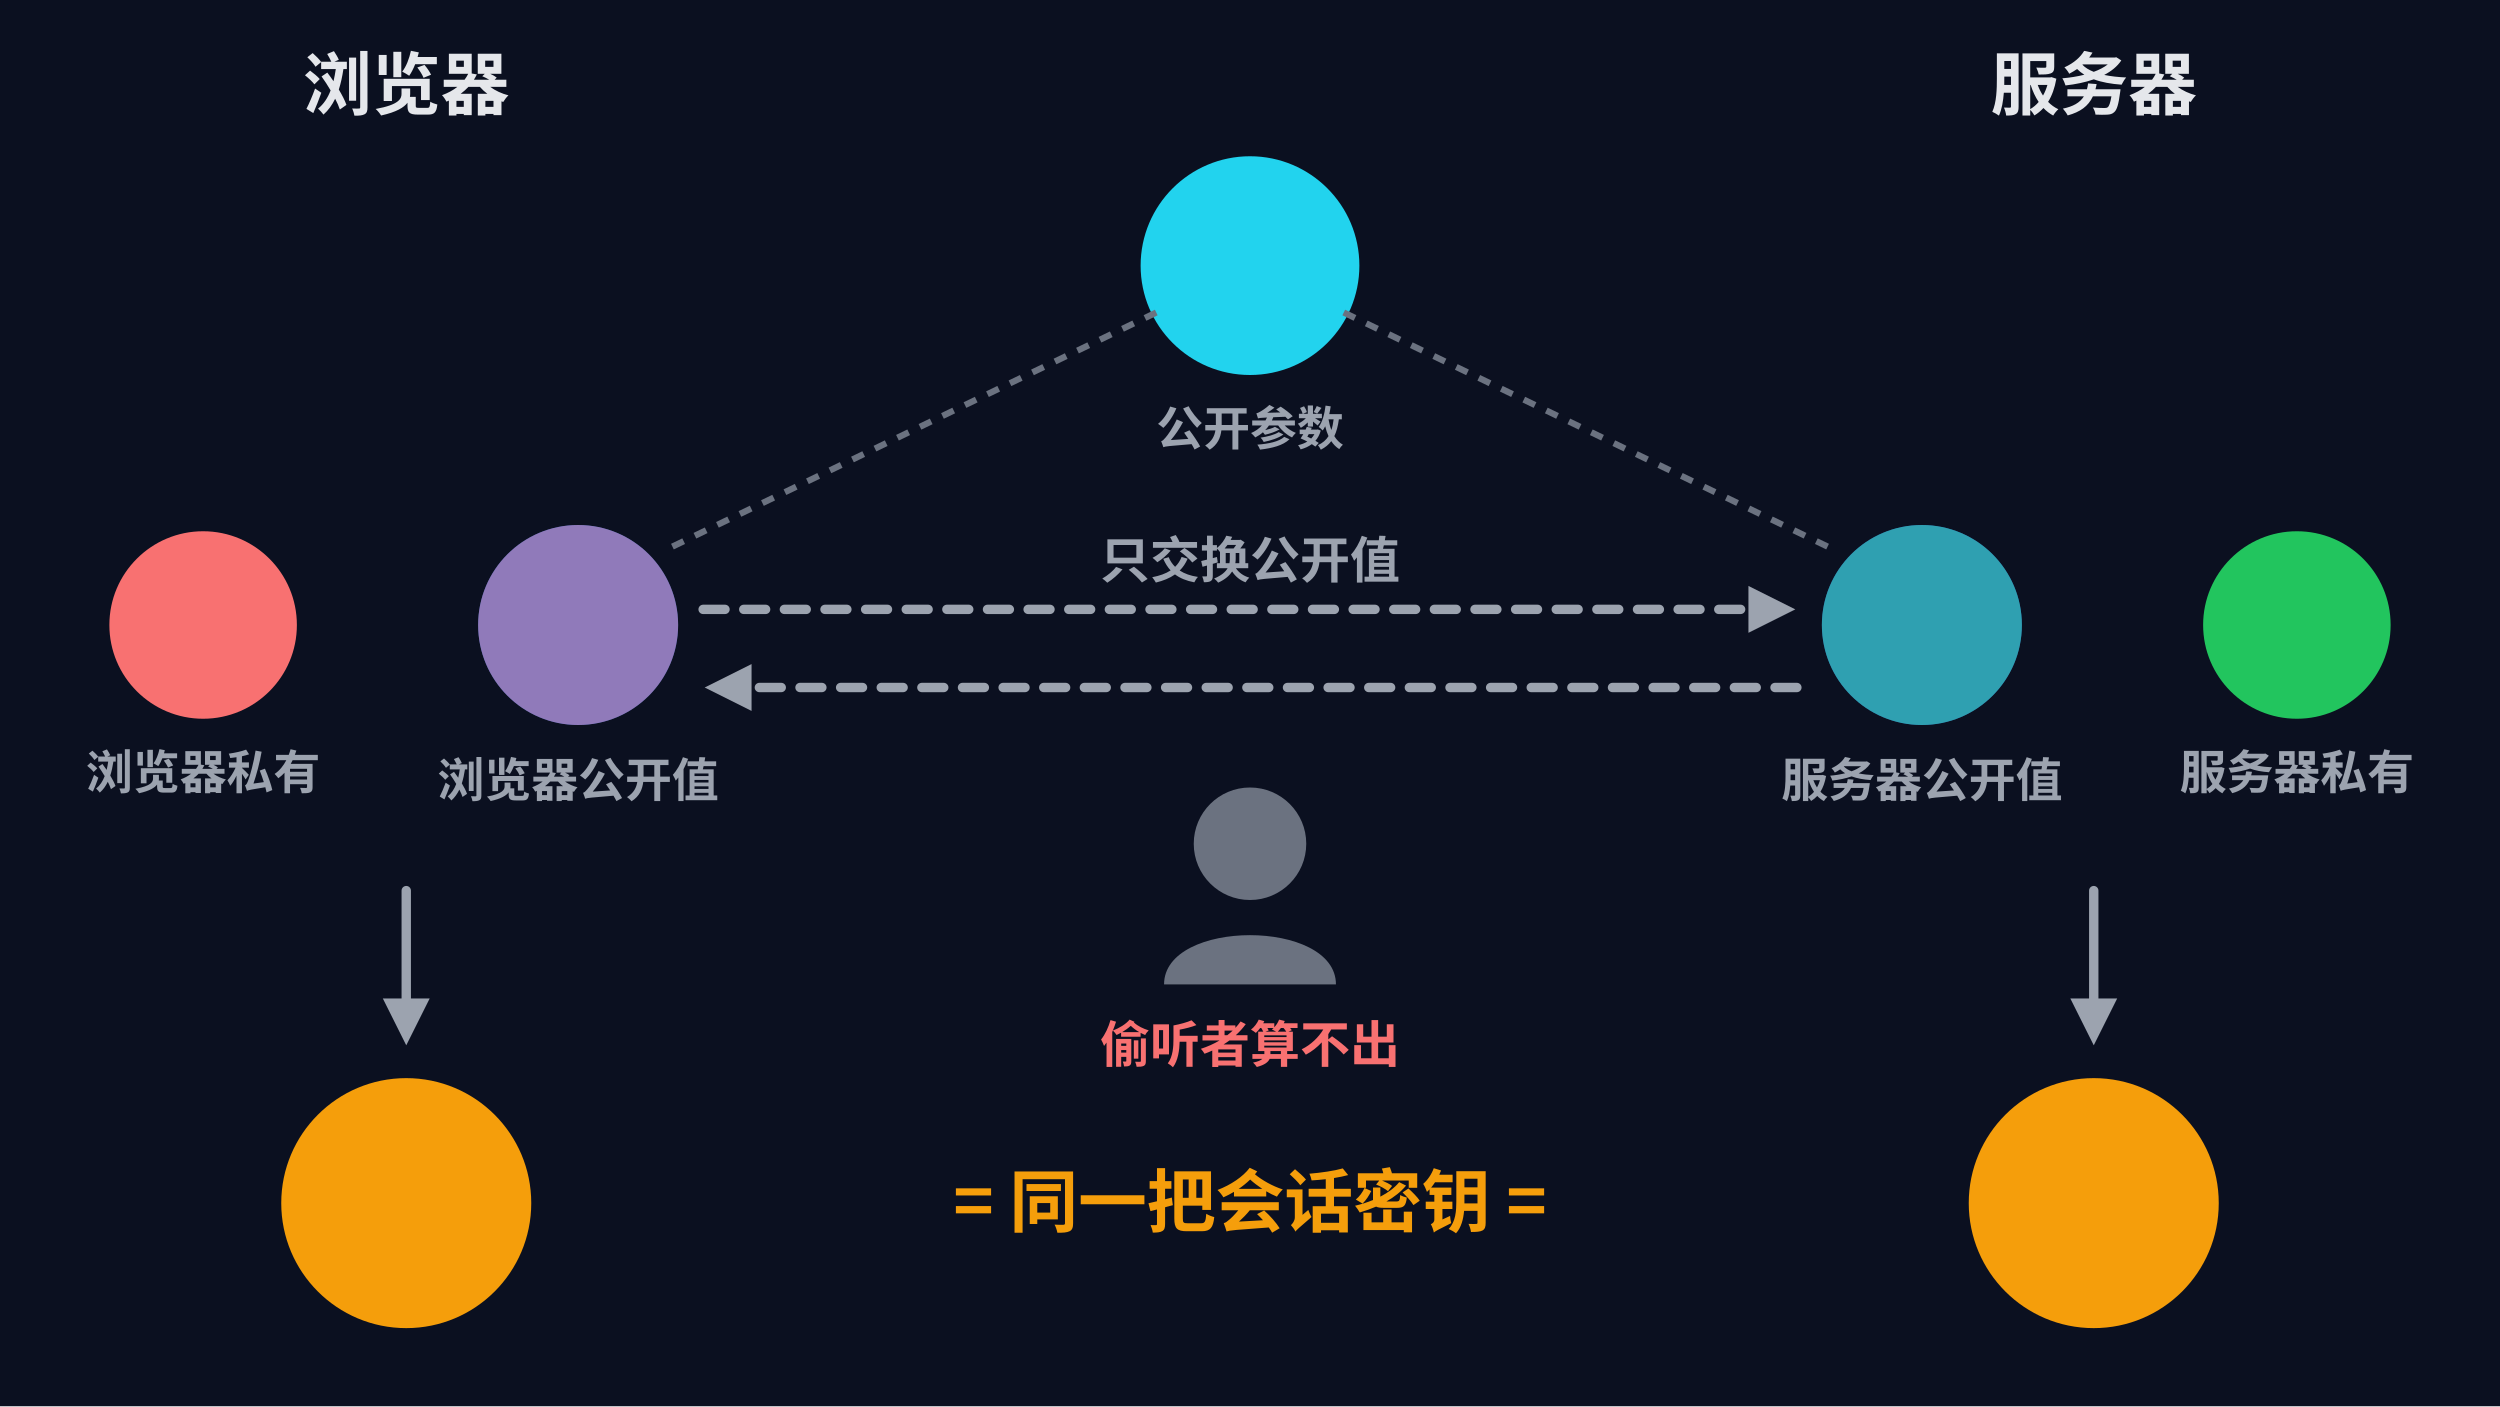
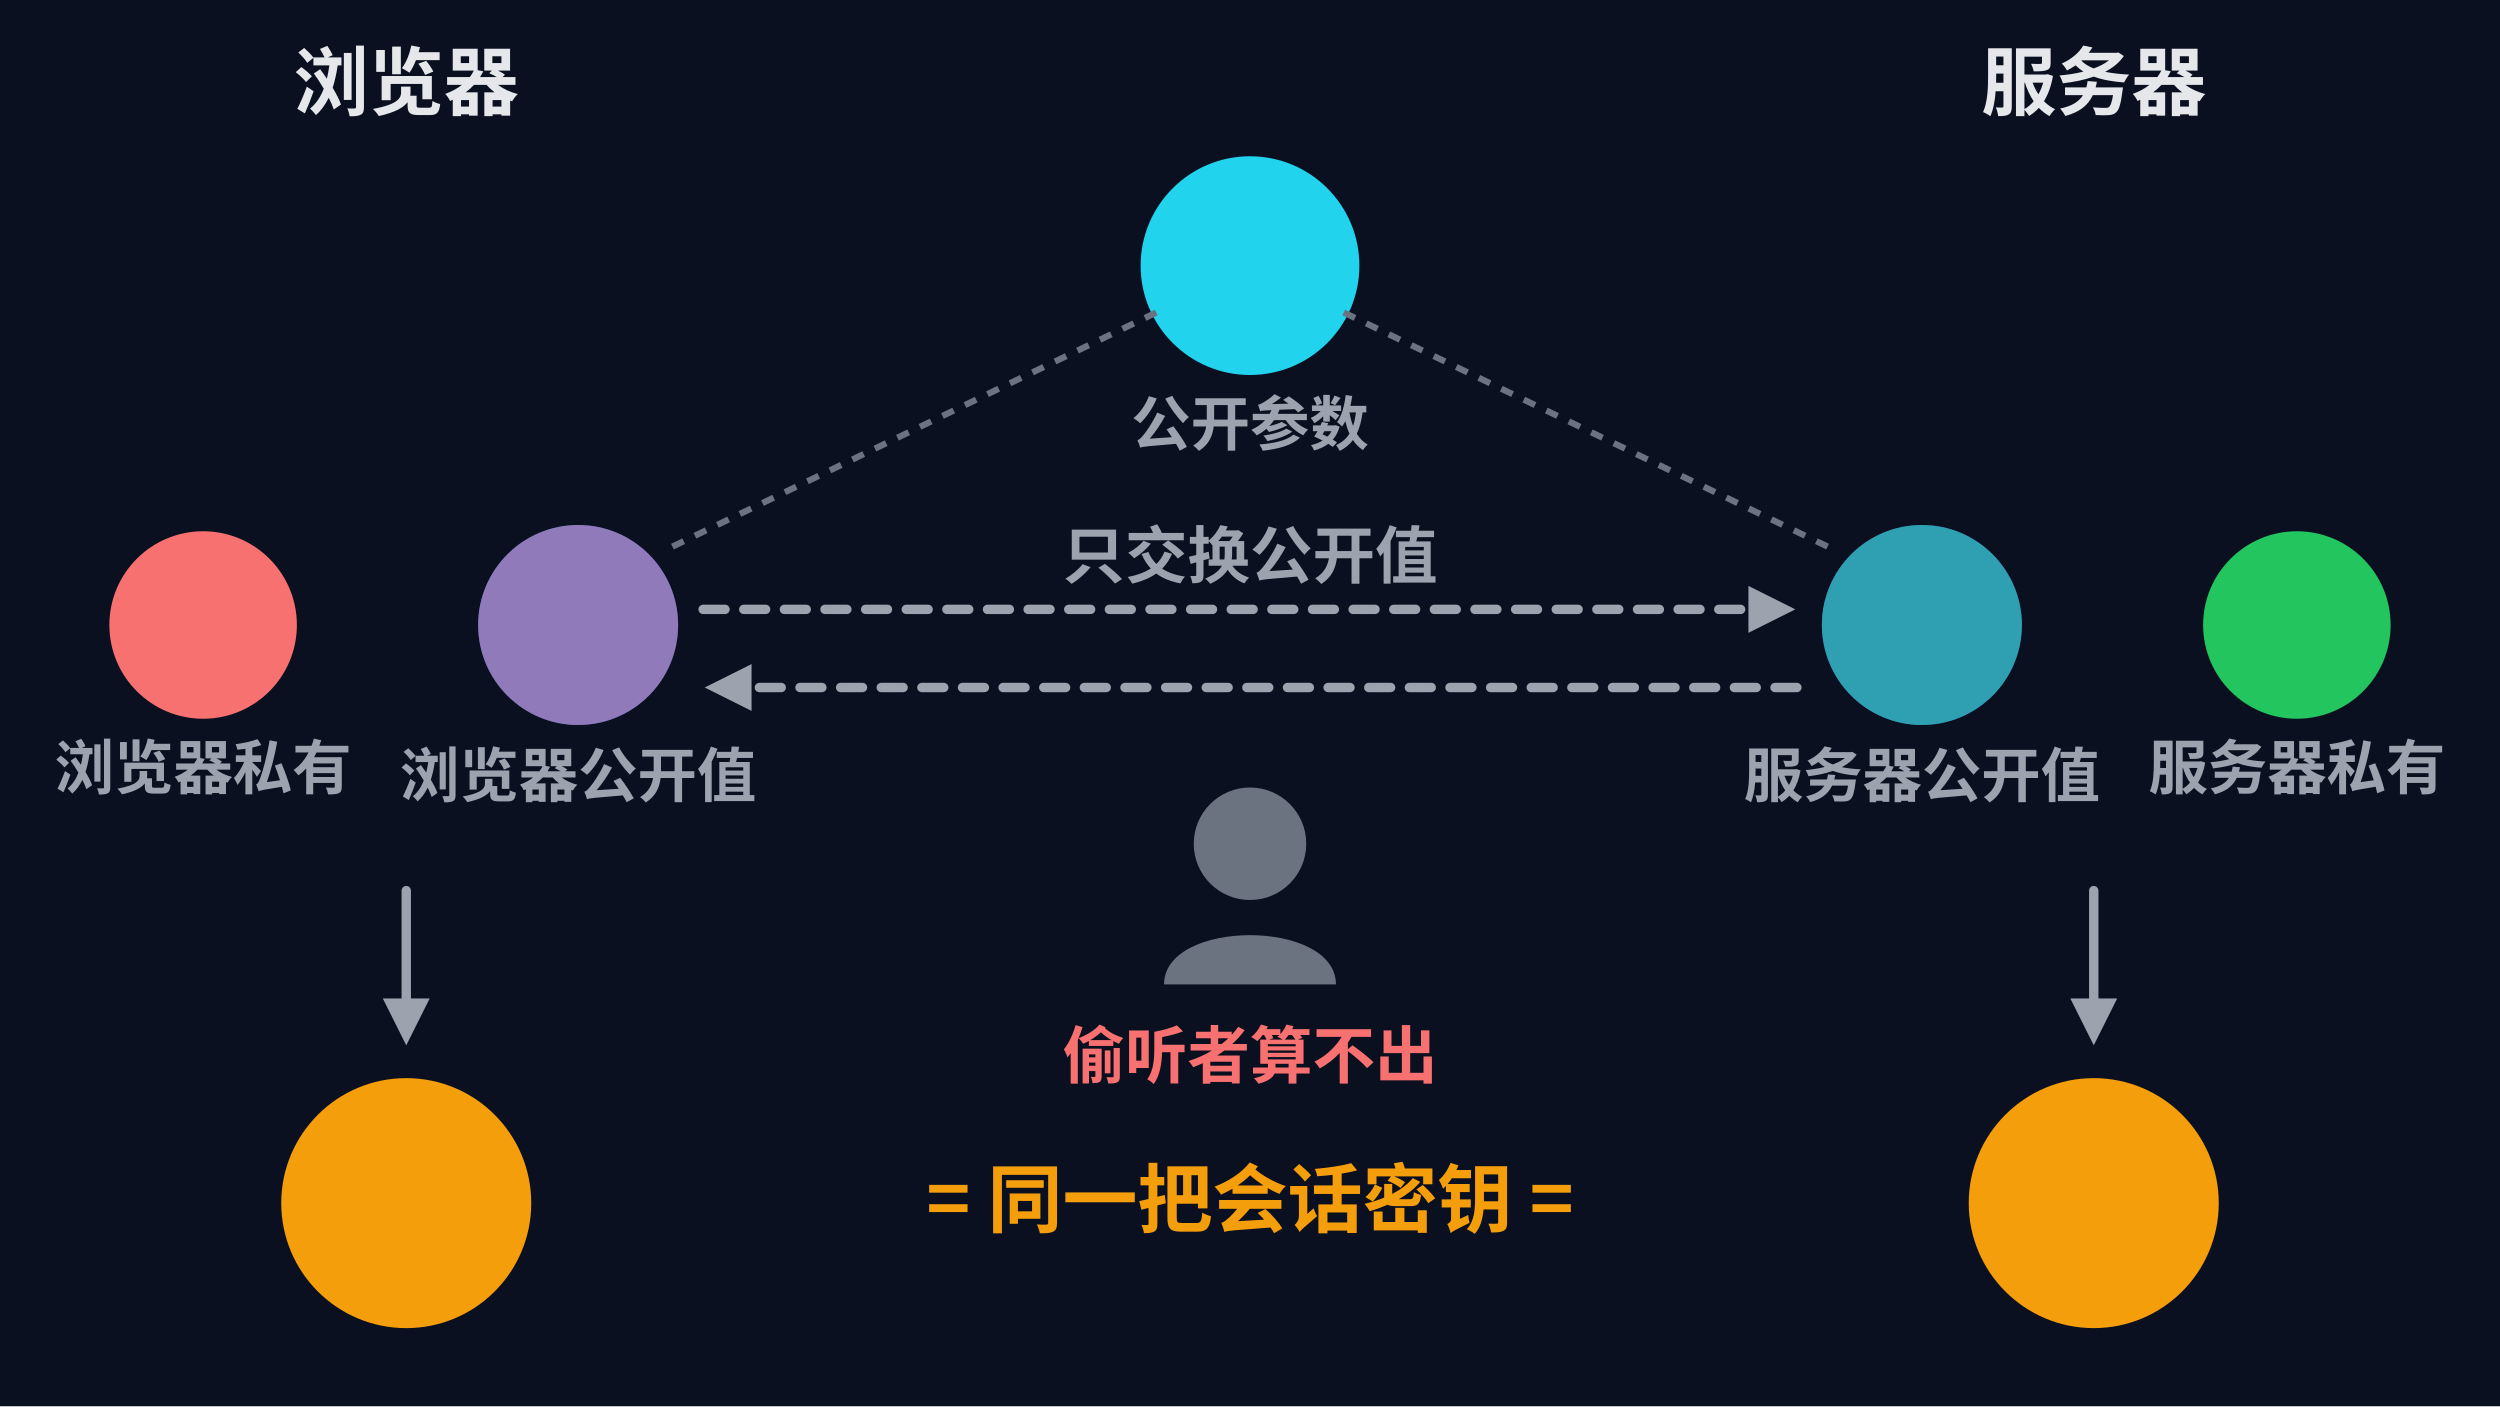
<svg xmlns="http://www.w3.org/2000/svg" viewBox="0 0 1600 900" width="1600" height="900">
  <rect width="1600" height="900" fill="#0B1020" />
  <defs>
    <marker id="ah" viewBox="0 0 10 10" refX="7" refY="5" markerWidth="5" markerHeight="5" orient="auto">
      <path d="M0 0 L10 5 L0 10z" fill="#9CA3AF" />
    </marker>
  </defs>
-   <text x="260" y="70" text-anchor="middle" font-family="system-ui, -apple-system, 'PingFang SC', 'Noto Sans CJK SC', sans-serif" font-size="44" font-weight="600" fill="#E5E7EB">浏览器</text>
-   <text x="1340" y="70" text-anchor="middle" font-family="system-ui, -apple-system, 'PingFang SC', 'Noto Sans CJK SC', sans-serif" font-size="44" font-weight="600" fill="#E5E7EB">服务器</text>
+   <text x="260" y="70" text-anchor="middle" font-family="system-ui, -apple-system, 'PingFang SC', 'Noto Sans CJK SC', sans-serif" font-size="48" font-weight="600" fill="#E5E7EB">浏览器</text>
+   <text x="1340" y="70" text-anchor="middle" font-family="system-ui, -apple-system, 'PingFang SC', 'Noto Sans CJK SC', sans-serif" font-size="48" font-weight="600" fill="#E5E7EB">服务器</text>
  <g id="shared-param">
    <circle id="param" cx="800" cy="170" r="70" fill="#22D3EE" />
-     <text x="800" y="285" text-anchor="middle" font-family="system-ui, -apple-system, 'PingFang SC', 'Noto Sans CJK SC', sans-serif" font-size="30" font-weight="600" fill="#9CA3AF">公开参数</text>
+     <text x="800" y="285" text-anchor="middle" font-family="system-ui, -apple-system, 'PingFang SC', 'Noto Sans CJK SC', sans-serif" font-size="38" font-weight="600" fill="#9CA3AF">公开参数</text>
  </g>
  <g id="left-secret">
    <circle id="a-secret" cx="130" cy="400" r="60" fill="#F87171" />
-     <text x="130" y="505" text-anchor="middle" font-family="system-ui, -apple-system, 'PingFang SC', 'Noto Sans CJK SC', sans-serif" font-size="30" font-weight="600" fill="#9CA3AF">浏览器私有</text>
+     <text x="130" y="505" text-anchor="middle" font-family="system-ui, -apple-system, 'PingFang SC', 'Noto Sans CJK SC', sans-serif" font-size="38" font-weight="600" fill="#9CA3AF">浏览器私有</text>
  </g>
  <g id="right-secret">
    <circle id="b-secret" cx="1470" cy="400" r="60" fill="#22C55E" />
-     <text x="1470" y="505" text-anchor="middle" font-family="system-ui, -apple-system, 'PingFang SC', 'Noto Sans CJK SC', sans-serif" font-size="30" font-weight="600" fill="#9CA3AF">服务器私有</text>
+     <text x="1470" y="505" text-anchor="middle" font-family="system-ui, -apple-system, 'PingFang SC', 'Noto Sans CJK SC', sans-serif" font-size="38" font-weight="600" fill="#9CA3AF">服务器私有</text>
  </g>
  <g id="mix" stroke="#6B7280" stroke-width="4" stroke-dasharray="8 8" fill="none">
    <path d="M740 200 L430 350" />
    <path d="M860 200 L1170 350" />
  </g>
  <g id="left-public">
    <circle id="a-pub" cx="370" cy="400" r="64" fill="#3B82F6" />
    <circle cx="370" cy="400" r="64" fill="#F87171" opacity="0.45" />
-     <text x="370" y="510" text-anchor="middle" font-family="system-ui, -apple-system, 'PingFang SC', 'Noto Sans CJK SC', sans-serif" font-size="30" font-weight="600" fill="#9CA3AF">浏览器公开值</text>
+     <text x="370" y="510" text-anchor="middle" font-family="system-ui, -apple-system, 'PingFang SC', 'Noto Sans CJK SC', sans-serif" font-size="38" font-weight="600" fill="#9CA3AF">浏览器公开值</text>
  </g>
  <g id="right-public">
    <circle id="b-pub" cx="1230" cy="400" r="64" fill="#3B82F6" />
    <circle cx="1230" cy="400" r="64" fill="#22C55E" opacity="0.45" />
-     <text x="1230" y="510" text-anchor="middle" font-family="system-ui, -apple-system, 'PingFang SC', 'Noto Sans CJK SC', sans-serif" font-size="30" font-weight="600" fill="#9CA3AF">服务器公开值</text>
+     <text x="1230" y="510" text-anchor="middle" font-family="system-ui, -apple-system, 'PingFang SC', 'Noto Sans CJK SC', sans-serif" font-size="38" font-weight="600" fill="#9CA3AF">服务器公开值</text>
  </g>
  <g id="exchange" stroke-dasharray="14 12">
    <path d="M450 390 L1140 390" stroke="#9CA3AF" stroke-width="6" stroke-linecap="round" marker-end="url(#ah)" />
    <path d="M1150 440 L460 440" stroke="#9CA3AF" stroke-width="6" stroke-linecap="round" marker-end="url(#ah)" />
  </g>
-   <text x="800" y="370" text-anchor="middle" font-family="system-ui, -apple-system, 'PingFang SC', 'Noto Sans CJK SC', sans-serif" font-size="32" font-weight="600" fill="#9CA3AF">只交换公开值</text>
+   <text x="800" y="370" text-anchor="middle" font-family="system-ui, -apple-system, 'PingFang SC', 'Noto Sans CJK SC', sans-serif" font-size="40" font-weight="600" fill="#9CA3AF">只交换公开值</text>
  <g id="eve">
    <circle cx="800" cy="540" r="36" fill="#6B7280" />
    <path d="M745 630 C745 588 855 588 855 630Z" fill="#6B7280" />
-     <text x="800" y="680" text-anchor="middle" font-family="system-ui, -apple-system, 'PingFang SC', 'Noto Sans CJK SC', sans-serif" font-size="32" font-weight="600" fill="#F87171">偷听者算不出</text>
+     <text x="800" y="690" text-anchor="middle" font-family="system-ui, -apple-system, 'PingFang SC', 'Noto Sans CJK SC', sans-serif" font-size="40" font-weight="600" fill="#F87171">偷听者算不出</text>
  </g>
  <g id="left-derive">
    <path d="M260 570 L260 660" stroke="#9CA3AF" stroke-width="6" stroke-linecap="round" marker-end="url(#ah)" />
    <circle id="left-key" cx="260" cy="770" r="80" fill="#F59E0B" />
  </g>
  <g id="right-derive">
    <path d="M1340 570 L1340 660" stroke="#9CA3AF" stroke-width="6" stroke-linecap="round" marker-end="url(#ah)" />
    <circle id="right-key" cx="1340" cy="770" r="80" fill="#F59E0B" />
  </g>
-   <text x="800" y="785" text-anchor="middle" font-family="system-ui, -apple-system, 'PingFang SC', 'Noto Sans CJK SC', sans-serif" font-size="44" font-weight="600" fill="#F59E0B">= 同一把会话密钥 =</text>
+   <text x="800" y="785" text-anchor="middle" font-family="system-ui, -apple-system, 'PingFang SC', 'Noto Sans CJK SC', sans-serif" font-size="48" font-weight="600" fill="#F59E0B">= 同一把会话密钥 =</text>
</svg>
